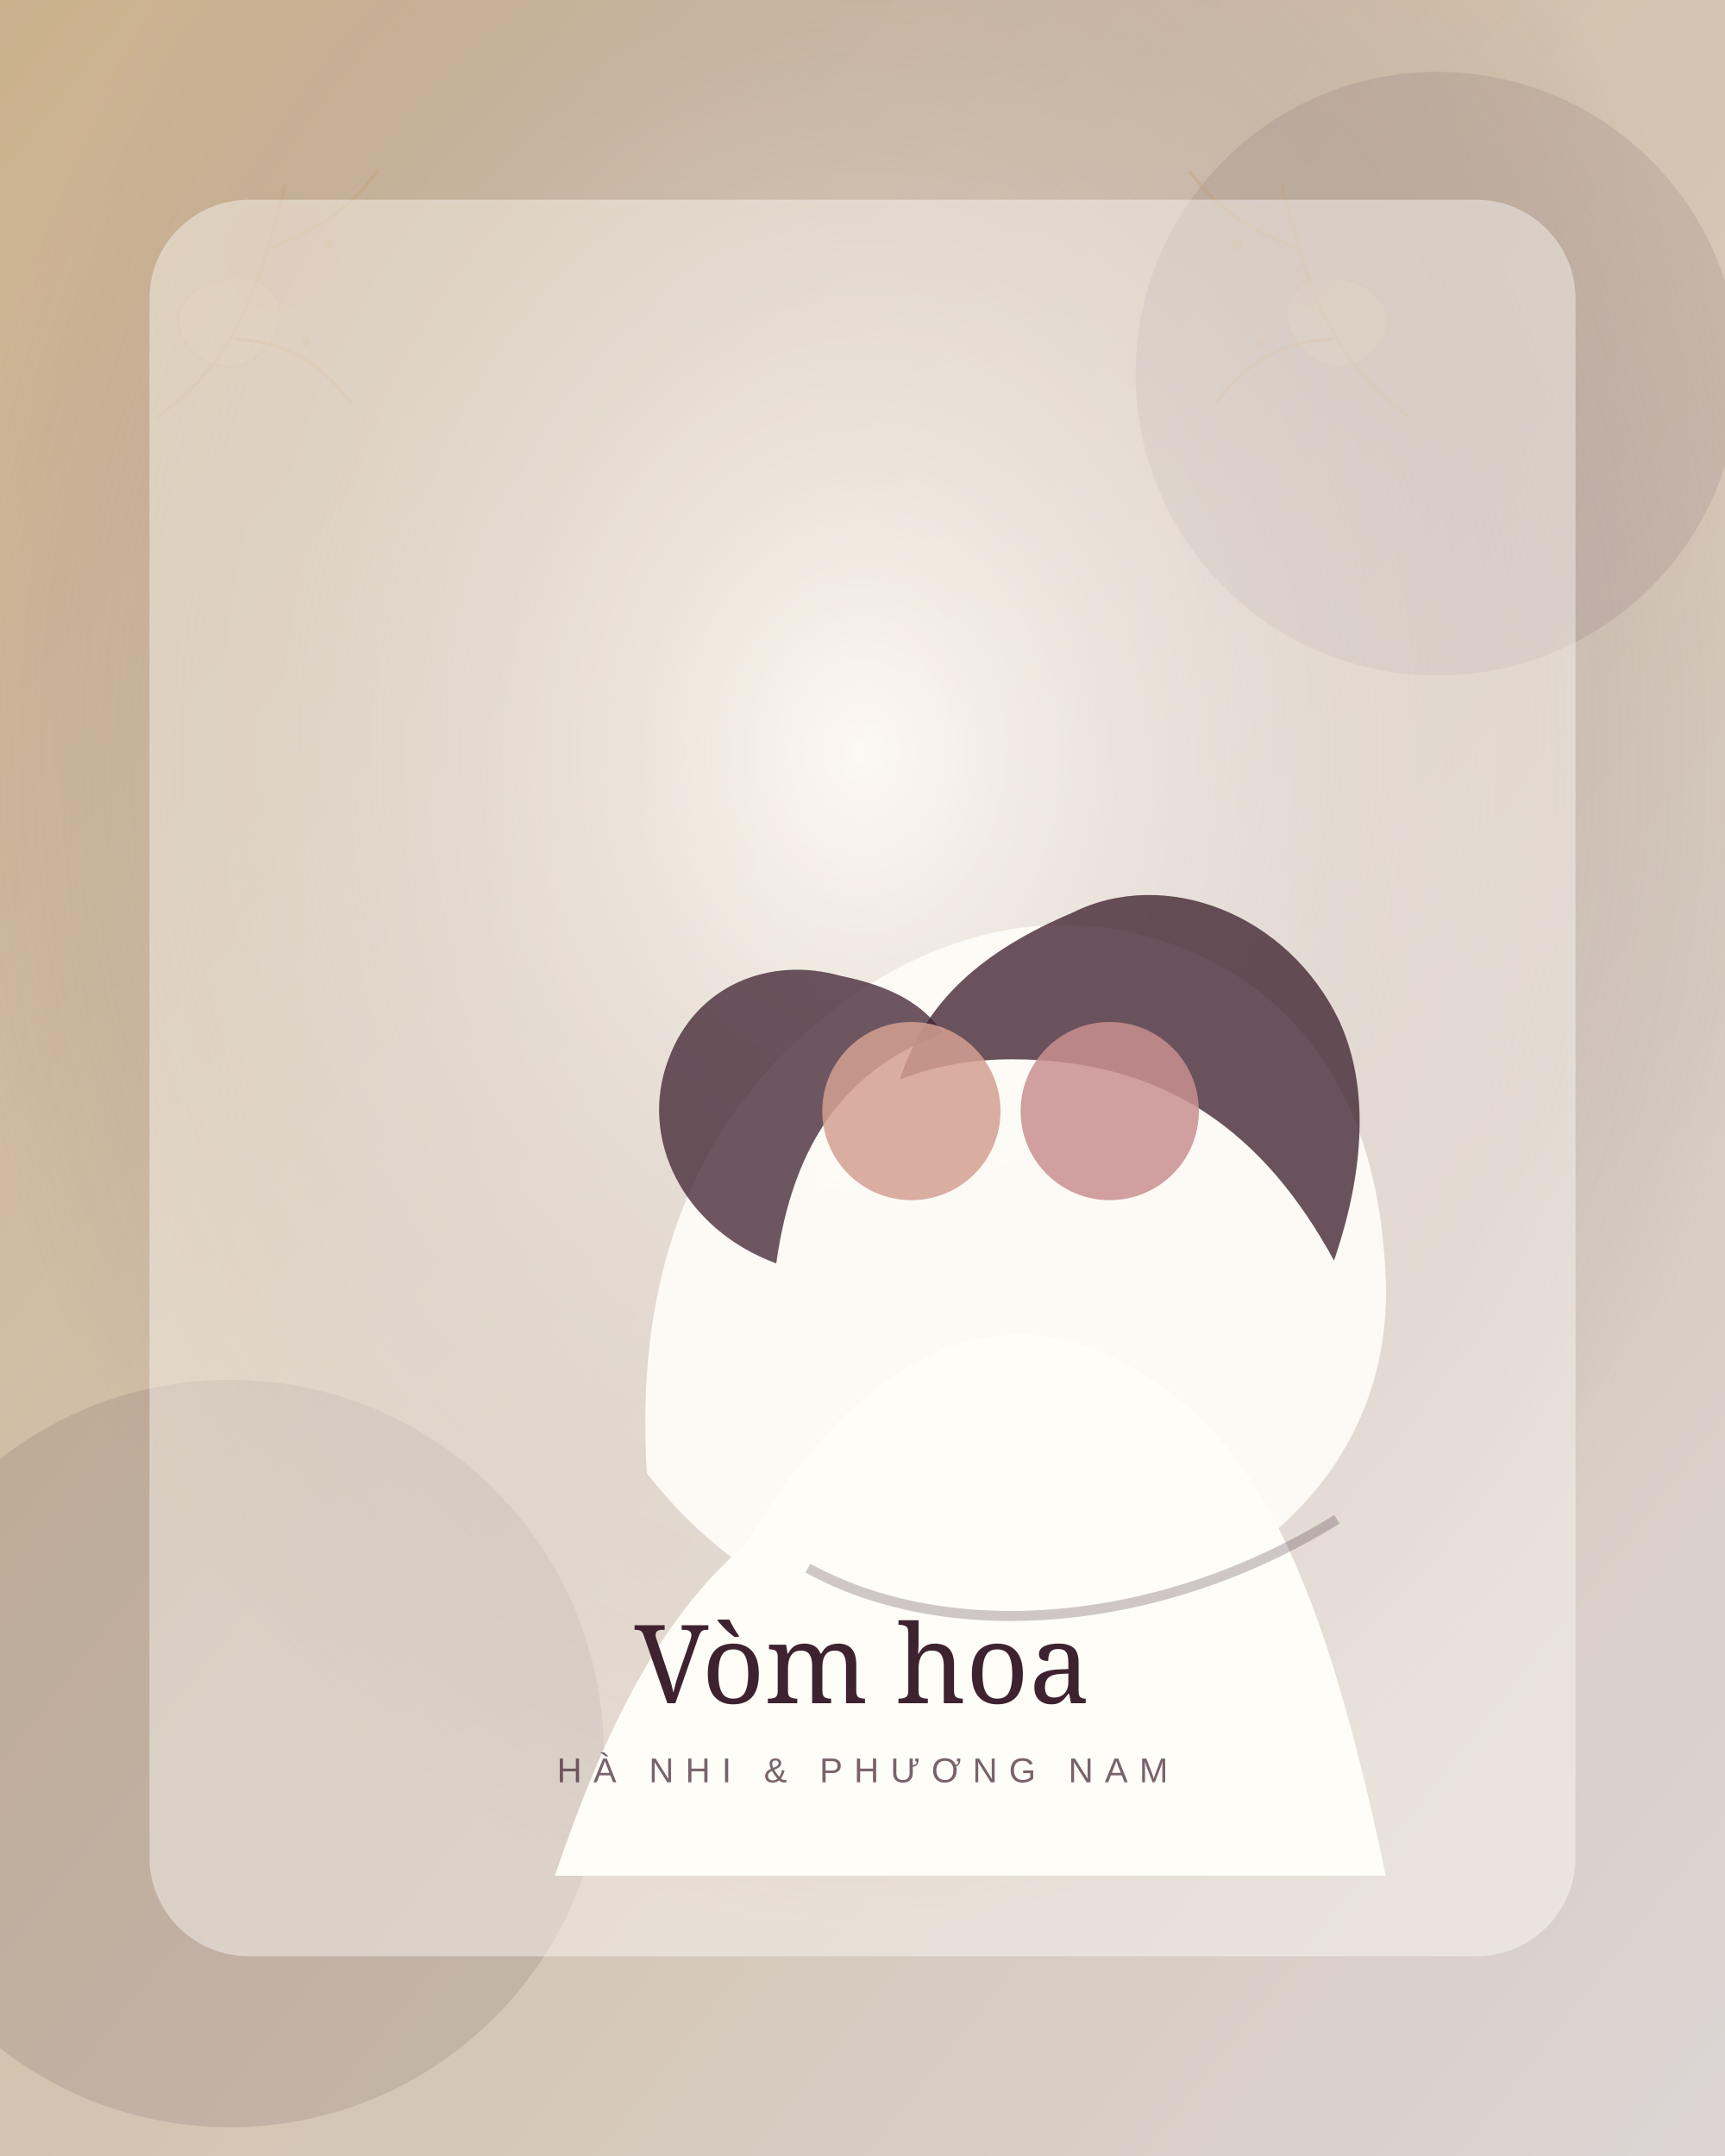
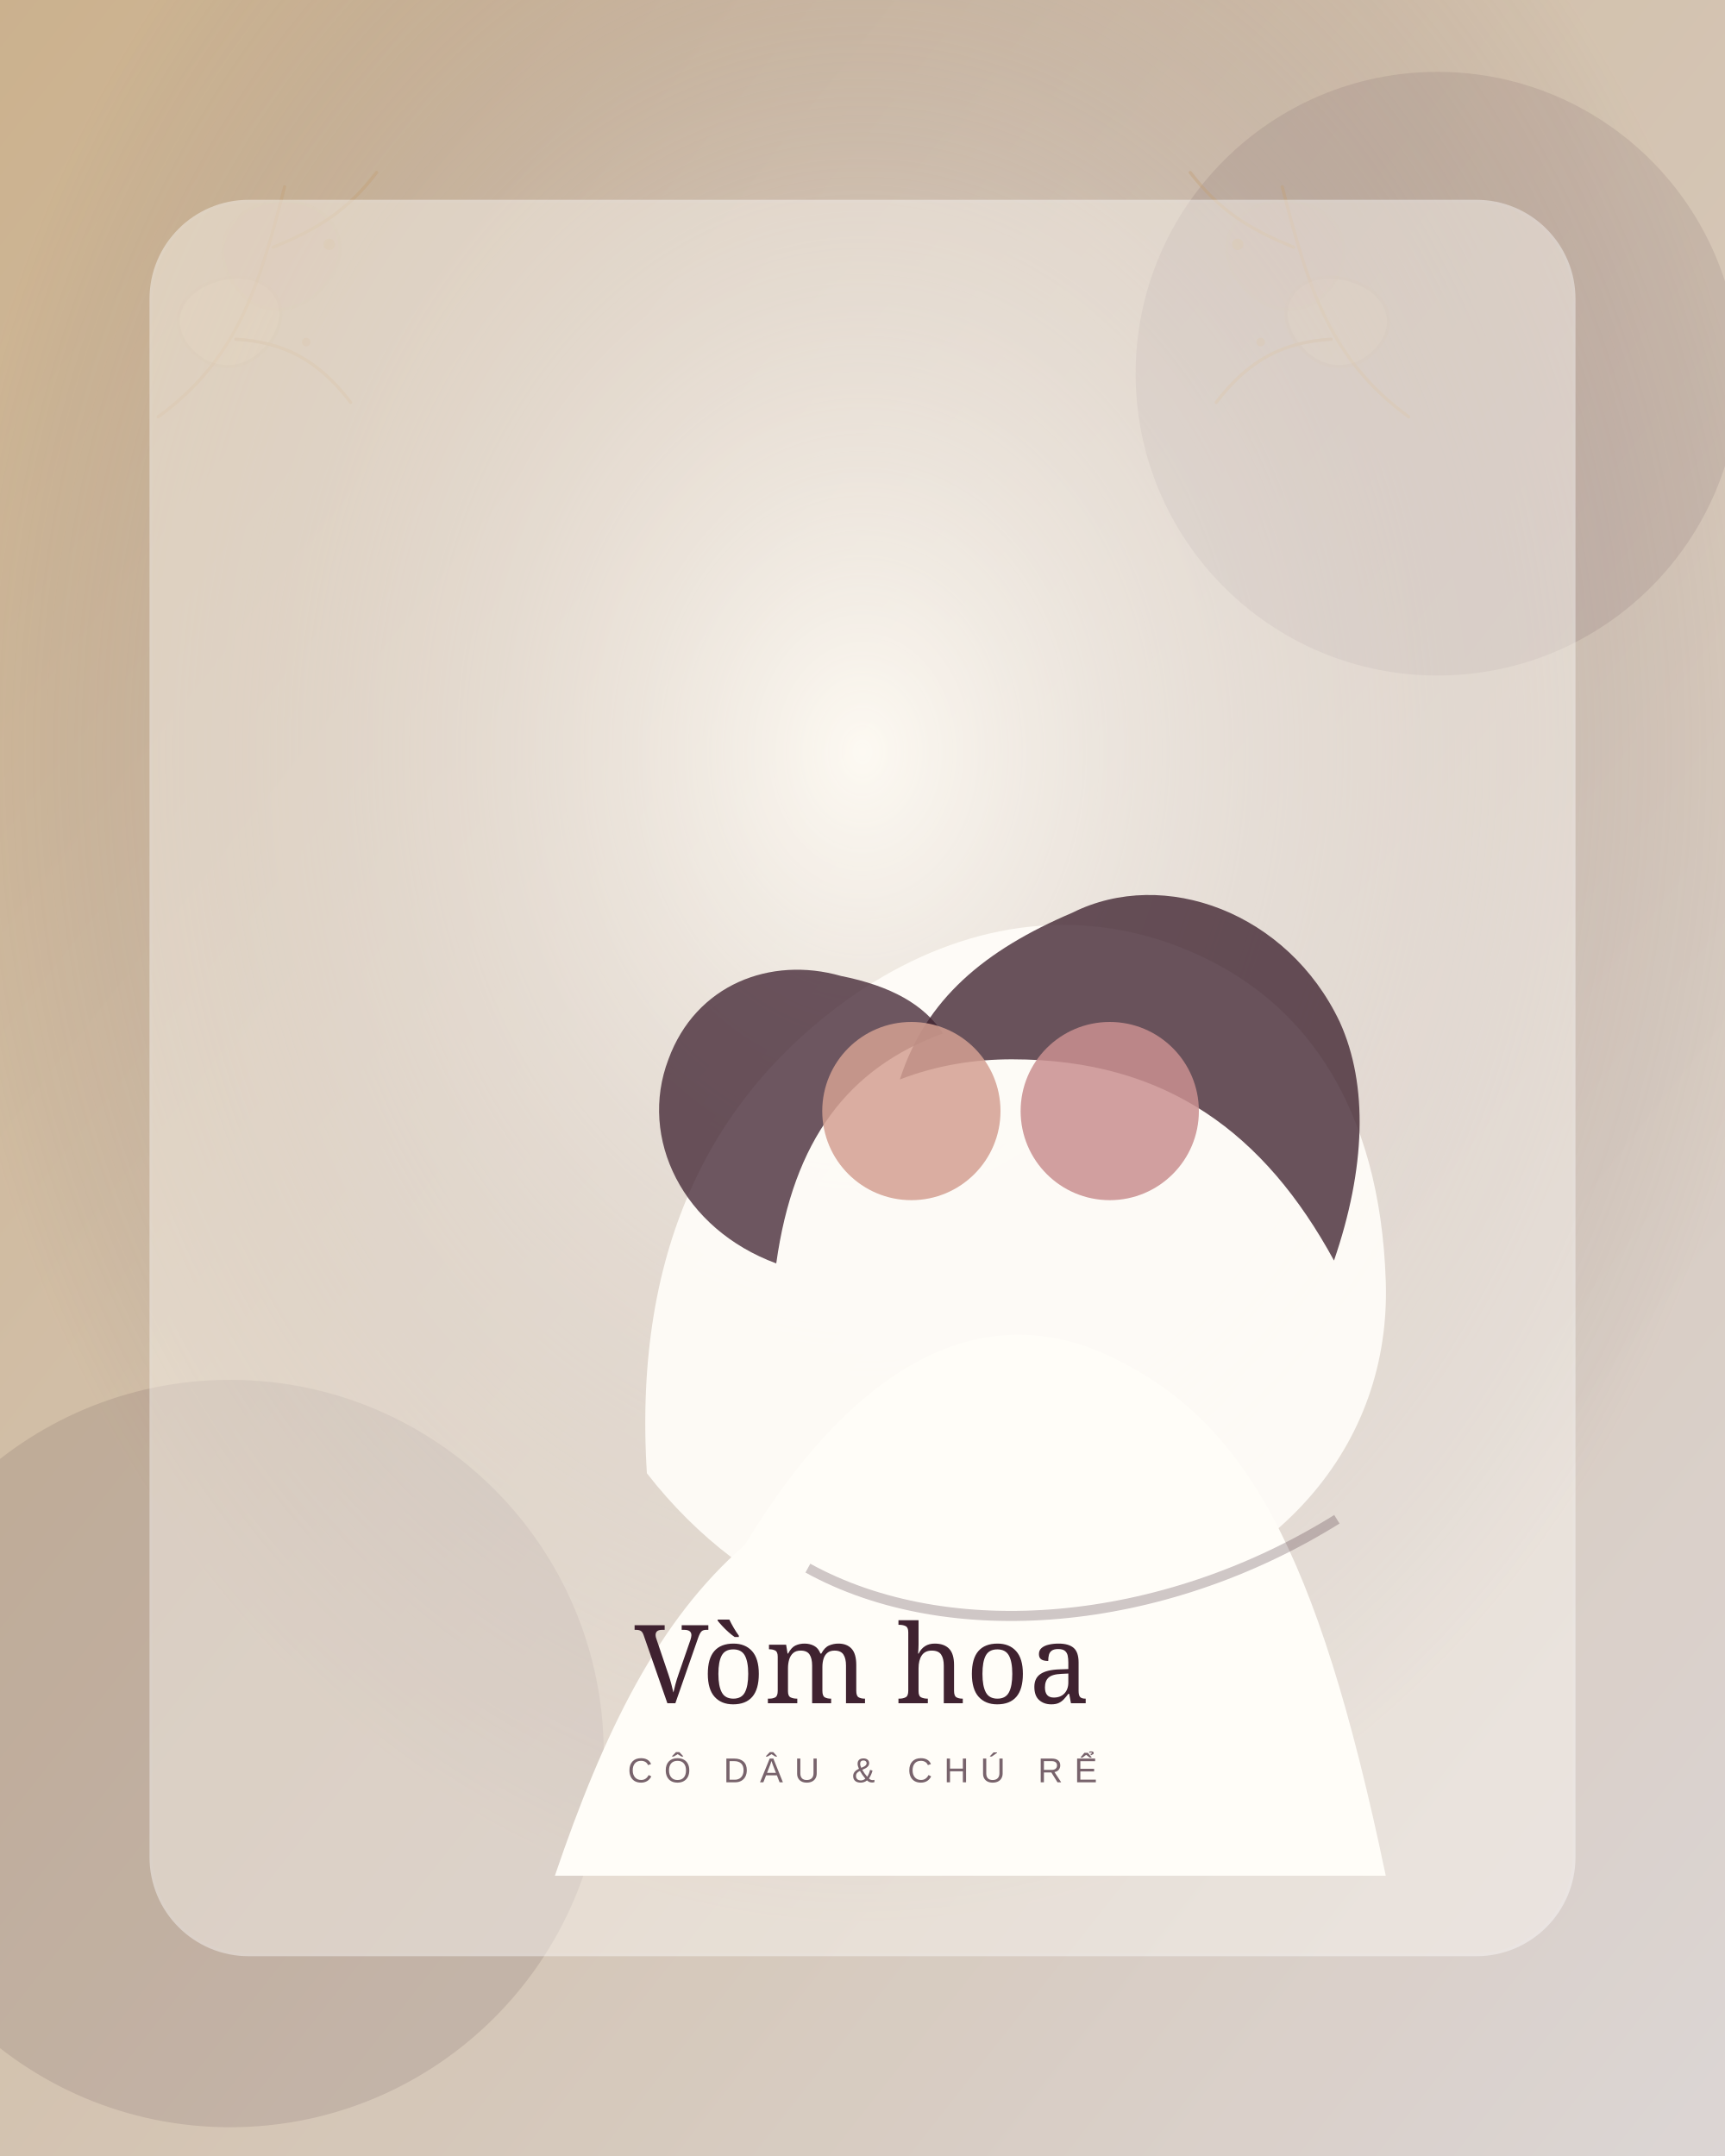
<svg xmlns="http://www.w3.org/2000/svg" width="1200" height="1500" viewBox="0 0 1200 1500">
  <defs>
    <linearGradient id="g" x1="0" y1="0" x2="1" y2="1">
      <stop offset="0" stop-color="#ead1a2" />
      <stop offset="1" stop-color="#fffdf8" />
    </linearGradient>
    <radialGradient id="r" cx="50%" cy="35%" r="54%">
      <stop offset="0" stop-color="#fff" stop-opacity=".7" />
      <stop offset="1" stop-color="#3f2230" stop-opacity=".18" />
    </radialGradient>
  </defs>
  <rect width="1200" height="1500" fill="url(#g)" />
  <rect width="1200" height="1500" fill="url(#r)" />
  <circle cx="1000" cy="260" r="210" fill="#3f2230" opacity=".10" />
  <circle cx="160" cy="1220" r="260" fill="#3f2230" opacity=".12" />
  <g transform="translate(110 120)" opacity=".6">
    <g id="floral" fill="none" stroke="#c2a077" stroke-width="2.2" stroke-linecap="round" stroke-linejoin="round" opacity=".72">
      <path d="M0 170 C55 130 70 80 88 10" />
      <path d="M34 132 C4 115 8 83 44 74 C77 67 96 92 79 117 C67 134 51 139 34 132Z" fill="#ead1a2" opacity=".25" />
      <path d="M64 90 C32 63 42 25 82 20 C119 17 139 49 118 76 C104 94 84 101 64 90Z" fill="#c88f8f" opacity=".18" />
      <path d="M80 52 C112 39 132 26 152 0" />
      <path d="M54 116 C87 118 111 130 134 160" />
      <circle cx="119" cy="50" r="4" fill="#c2a077" stroke="none" opacity=".8" />
      <circle cx="103" cy="118" r="3" fill="#c2a077" stroke="none" opacity=".8" />
    </g>
    <use href="#floral" transform="translate(870 0) scale(-1 1)" />
  </g>
  <rect x="105" y="140" width="990" height="1220" rx="68" fill="#fffdf8" opacity=".42" stroke="#fff" stroke-width="2" />
  <g transform="translate(260 355)">
    <path d="M190 670 C180 510 238 406 330 340 C395 294 472 274 550 300 C650 334 700 418 704 536 C708 650 630 746 482 778 C366 804 260 760 190 670Z" fill="#fffdf8" opacity=".92" />
    <path d="M325 324 C276 310 224 330 205 382 C184 437 215 500 280 524 C292 438 330 388 396 364 C383 344 360 331 325 324Z" fill="#3f2230" opacity=".76" />
    <path d="M486 280 C550 248 636 280 672 356 C692 400 690 458 668 522 C620 434 552 382 444 382 C418 382 392 386 366 396 C384 340 425 306 486 280Z" fill="#3f2230" opacity=".78" />
    <circle cx="374" cy="418" r="62" fill="#d3a092" opacity=".85" />
    <circle cx="512" cy="418" r="62" fill="#c98f8f" opacity=".85" />
    <path d="M258 720 C340 585 430 548 515 590 C605 634 656 720 704 950 L126 950 C160 850 198 772 258 720Z" fill="#fffdf8" />
    <path d="M302 736 C400 790 548 778 670 702" fill="none" stroke="#3f2230" stroke-width="7" opacity=".25" />
  </g>
  <text x="600" y="1185" text-anchor="middle" font-family="Georgia, serif" font-size="76" fill="#3f2230">Vòm hoa</text>
-   <text x="600" y="1240" text-anchor="middle" font-family="Arial, sans-serif" font-size="24" letter-spacing="8" fill="#3f2230" opacity=".7">HÀ NHI &amp; PHƯƠNG NAM</text>
+   <text x="600" y="1240" text-anchor="middle" font-family="Arial, sans-serif" font-size="24" letter-spacing="8" fill="#3f2230" opacity=".7">CÔ DÂU &amp; CHÚ RỂ</text>
</svg>
